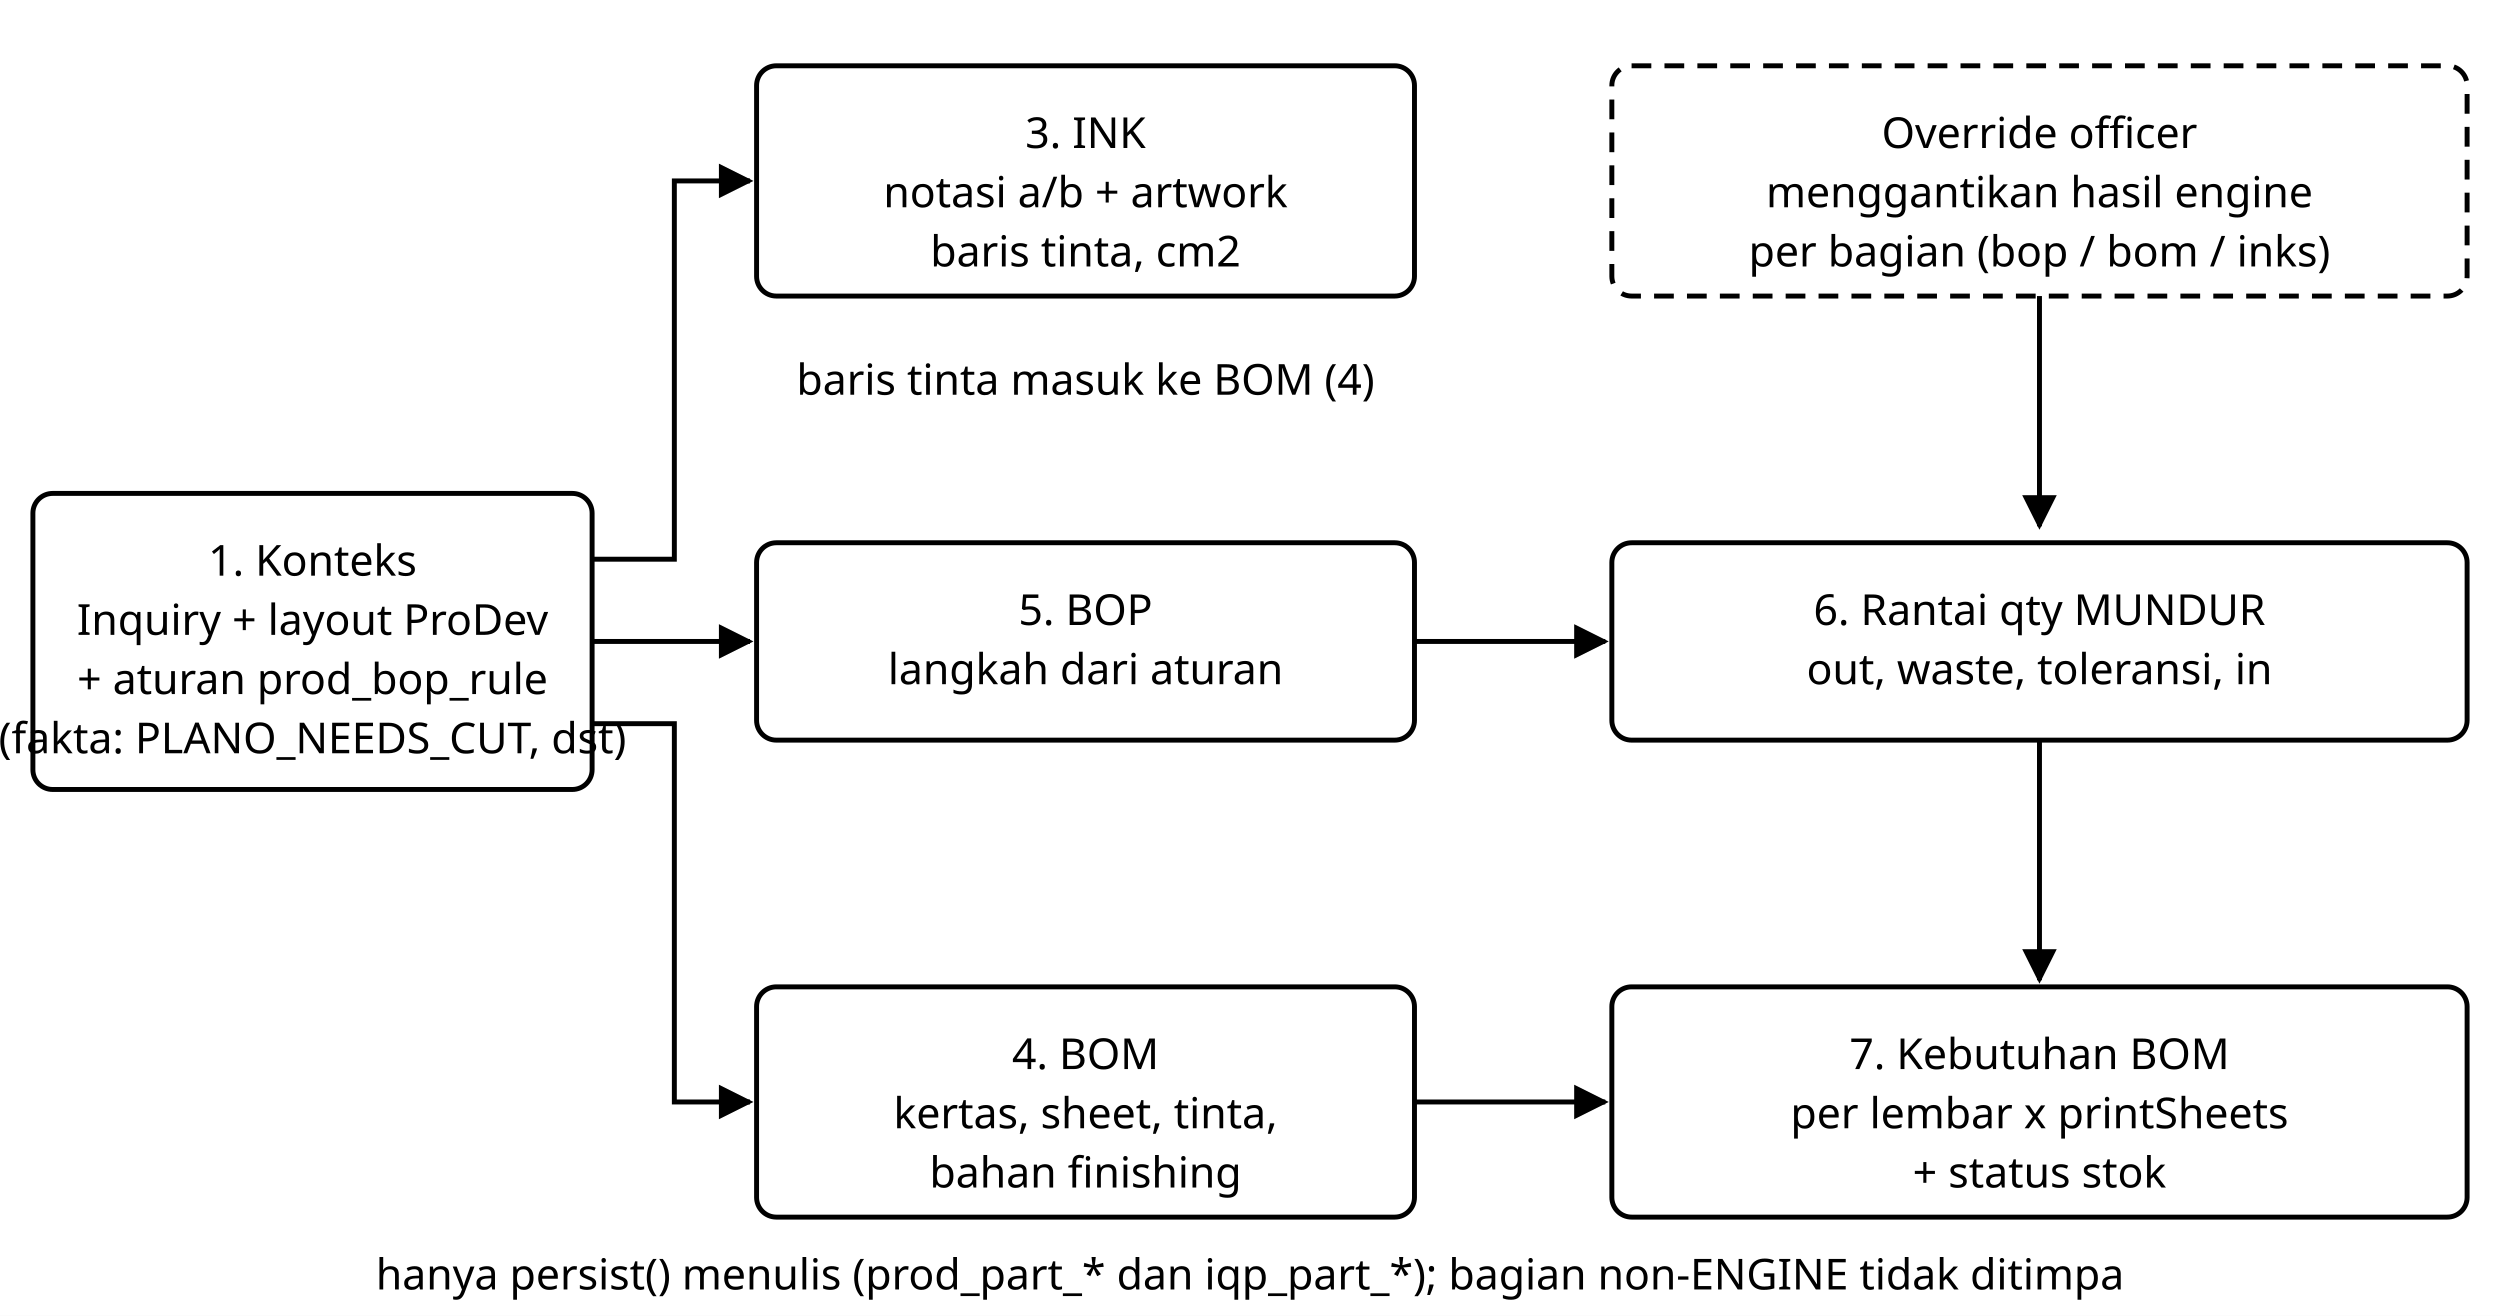
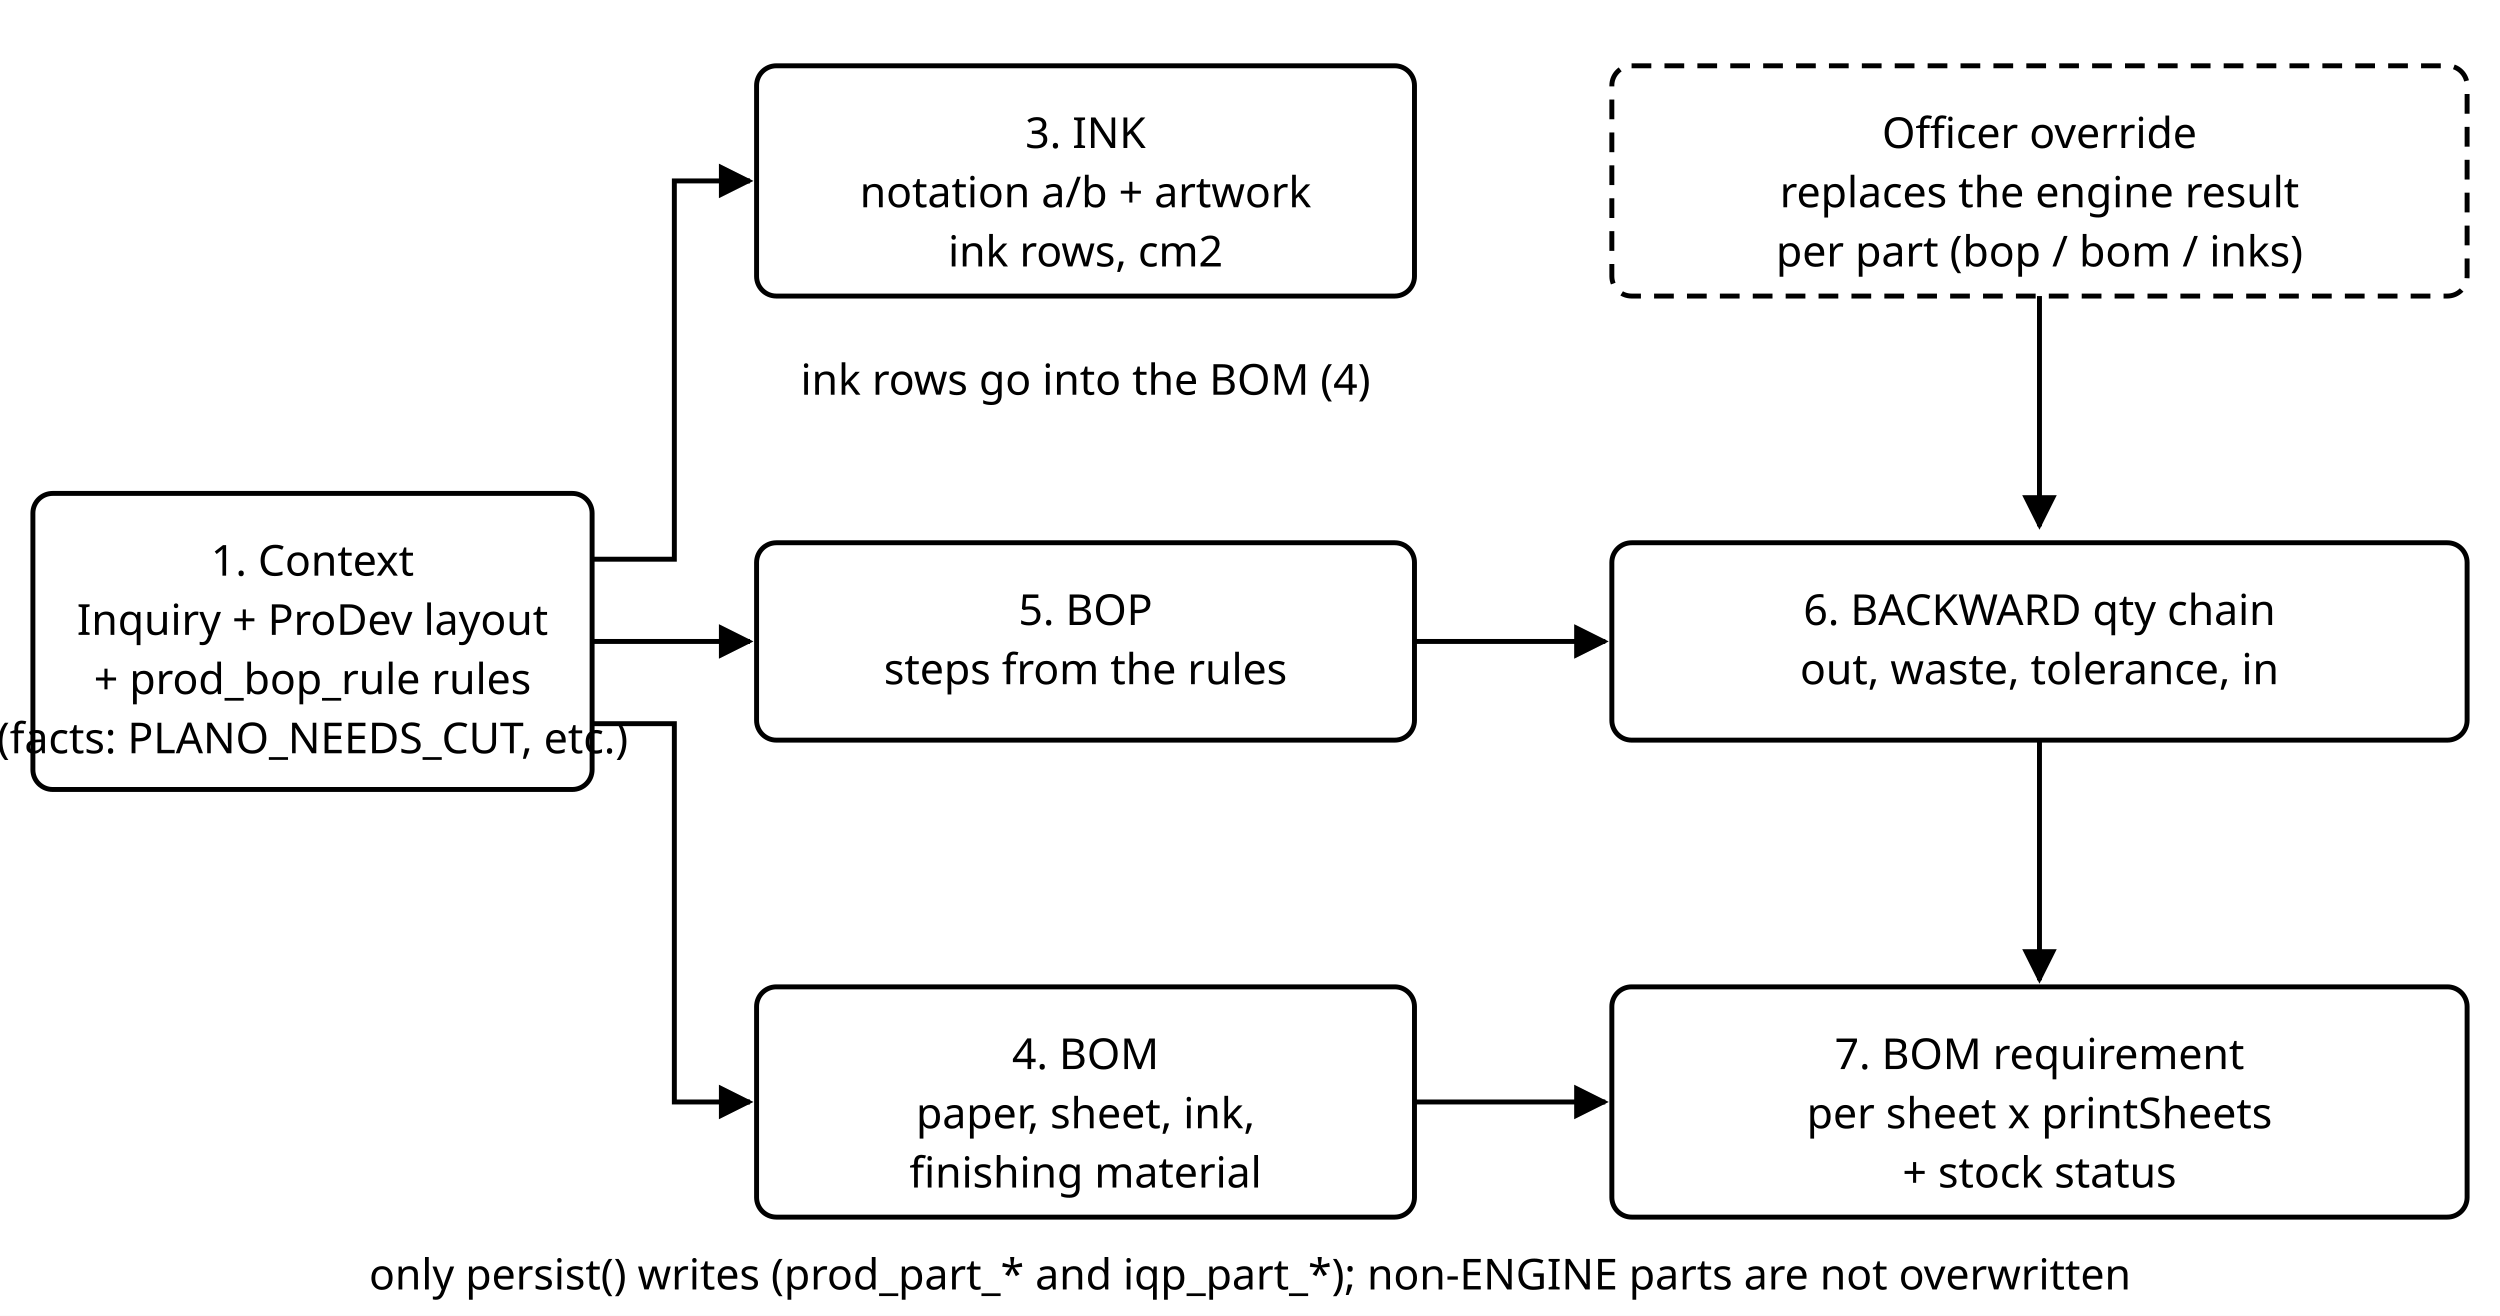
<svg xmlns="http://www.w3.org/2000/svg" viewBox="0 0 760 400" font-family="sans-serif" font-size="13">
  <defs>
    <marker id="a" viewBox="0 0 10 10" refX="9" refY="5" markerWidth="7" markerHeight="7" orient="auto">
      <path d="M0,0 L10,5 L0,10 z" fill="#000" />
    </marker>
  </defs>
  <rect width="760" height="400" fill="#fff" />
  <g fill="#fff" stroke="#000" stroke-width="1.5">
    <rect x="10" y="150" width="170" height="90" rx="6" />
    <rect x="230" y="20" width="200" height="70" rx="6" />
    <rect x="230" y="165" width="200" height="60" rx="6" />
    <rect x="230" y="300" width="200" height="70" rx="6" />
    <rect x="490" y="165" width="260" height="60" rx="6" />
    <rect x="490" y="300" width="260" height="70" rx="6" />
    <rect x="490" y="20" width="260" height="70" rx="6" stroke-dasharray="6 4" />
  </g>
  <g fill="#000" text-anchor="middle">
-     <text x="95" y="175">1. Konteks</text>
-     <text x="95" y="193">Inquiry + layout ProDev</text>
-     <text x="95" y="211">+ aturan prod_bop_rule</text>
-     <text x="95" y="229">(fakta: PLANO_NEEDS_CUT, dst)</text>
+     <text x="95" y="175">1. Context</text>
+     <text x="95" y="193">Inquiry + ProDev layout</text>
+     <text x="95" y="211">+ prod_bop_rule rules</text>
+     <text x="95" y="229">(facts: PLANO_NEEDS_CUT, etc.)</text>
    <text x="330" y="45">3. INK</text>
-     <text x="330" y="63">notasi a/b + artwork</text>
-     <text x="330" y="81">baris tinta, cm2</text>
+     <text x="330" y="63">notation a/b + artwork</text>
+     <text x="330" y="81">ink rows, cm2</text>
    <text x="330" y="190">5. BOP</text>
-     <text x="330" y="208">langkah dari aturan</text>
+     <text x="330" y="208">steps from the rules</text>
    <text x="330" y="325">4. BOM</text>
-     <text x="330" y="343">kertas, sheet, tinta,</text>
-     <text x="330" y="361">bahan finishing</text>
-     <text x="620" y="190">6. Rantai qty MUNDUR</text>
-     <text x="620" y="208">out, waste, toleransi, in</text>
-     <text x="620" y="325">7. Kebutuhan BOM</text>
-     <text x="620" y="343">per lembar x printSheets</text>
-     <text x="620" y="361">+ status stok</text>
-     <text x="620" y="45">Override officer</text>
-     <text x="620" y="63">menggantikan hasil engine</text>
-     <text x="620" y="81">per bagian (bop / bom / inks)</text>
+     <text x="330" y="343">paper, sheet, ink,</text>
+     <text x="330" y="361">finishing material</text>
+     <text x="620" y="190">6. BACKWARD qty chain</text>
+     <text x="620" y="208">out, waste, tolerance, in</text>
+     <text x="620" y="325">7. BOM requirement</text>
+     <text x="620" y="343">per sheet x printSheets</text>
+     <text x="620" y="361">+ stock status</text>
+     <text x="620" y="45">Officer override</text>
+     <text x="620" y="63">replaces the engine result</text>
+     <text x="620" y="81">per part (bop / bom / inks)</text>
  </g>
  <g stroke="#000" stroke-width="1.5" fill="none" marker-end="url(#a)">
    <path d="M180,170 H205 V55 H228" />
    <path d="M180,195 H228" />
    <path d="M180,220 H205 V335 H228" />
    <path d="M430,195 H488" />
    <path d="M620,225 V298" />
    <path d="M430,335 H488" />
    <path d="M620,90 V160" />
  </g>
-   <text x="330" y="120" fill="#000" text-anchor="middle">baris tinta masuk ke BOM (4)</text>
-   <text x="380" y="392" fill="#000" text-anchor="middle">hanya persist() menulis (prod_part_* dan iqp_part_*); bagian non-ENGINE tidak ditimpa</text>
+   <text x="330" y="120" fill="#000" text-anchor="middle">ink rows go into the BOM (4)</text>
+   <text x="380" y="392" fill="#000" text-anchor="middle">only persist() writes (prod_part_* and iqp_part_*); non-ENGINE parts are not overwritten</text>
</svg>
